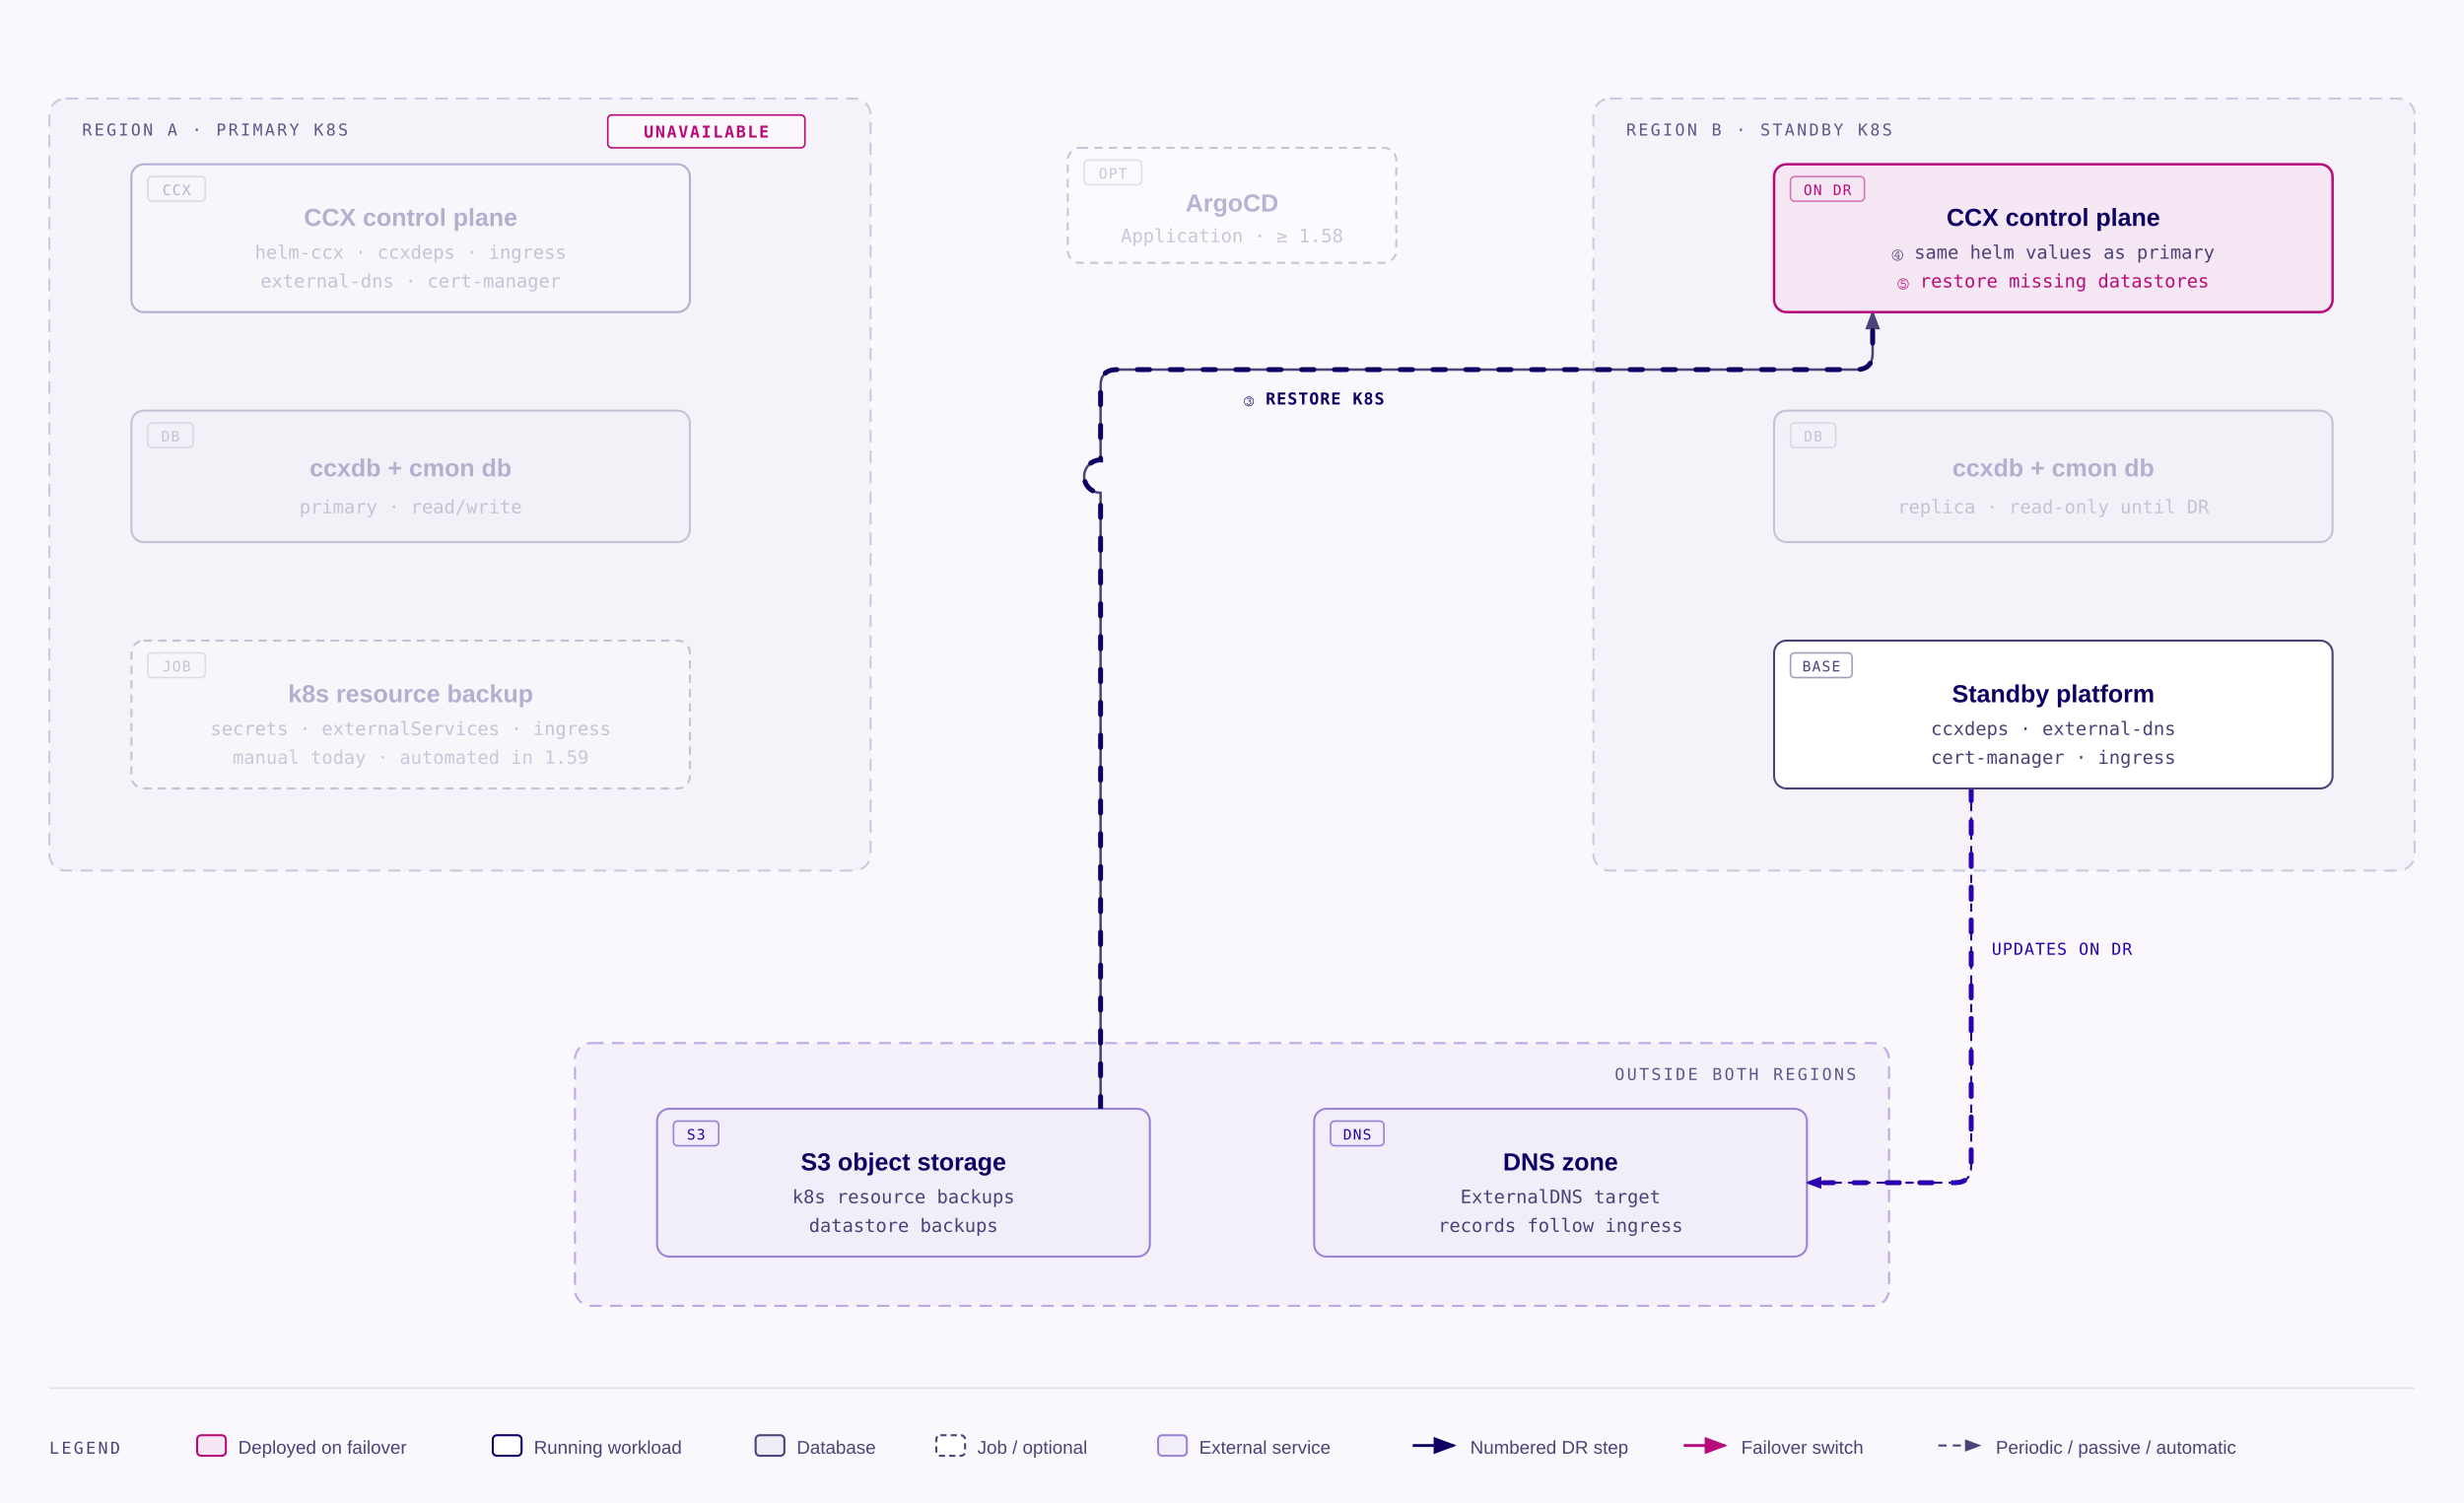
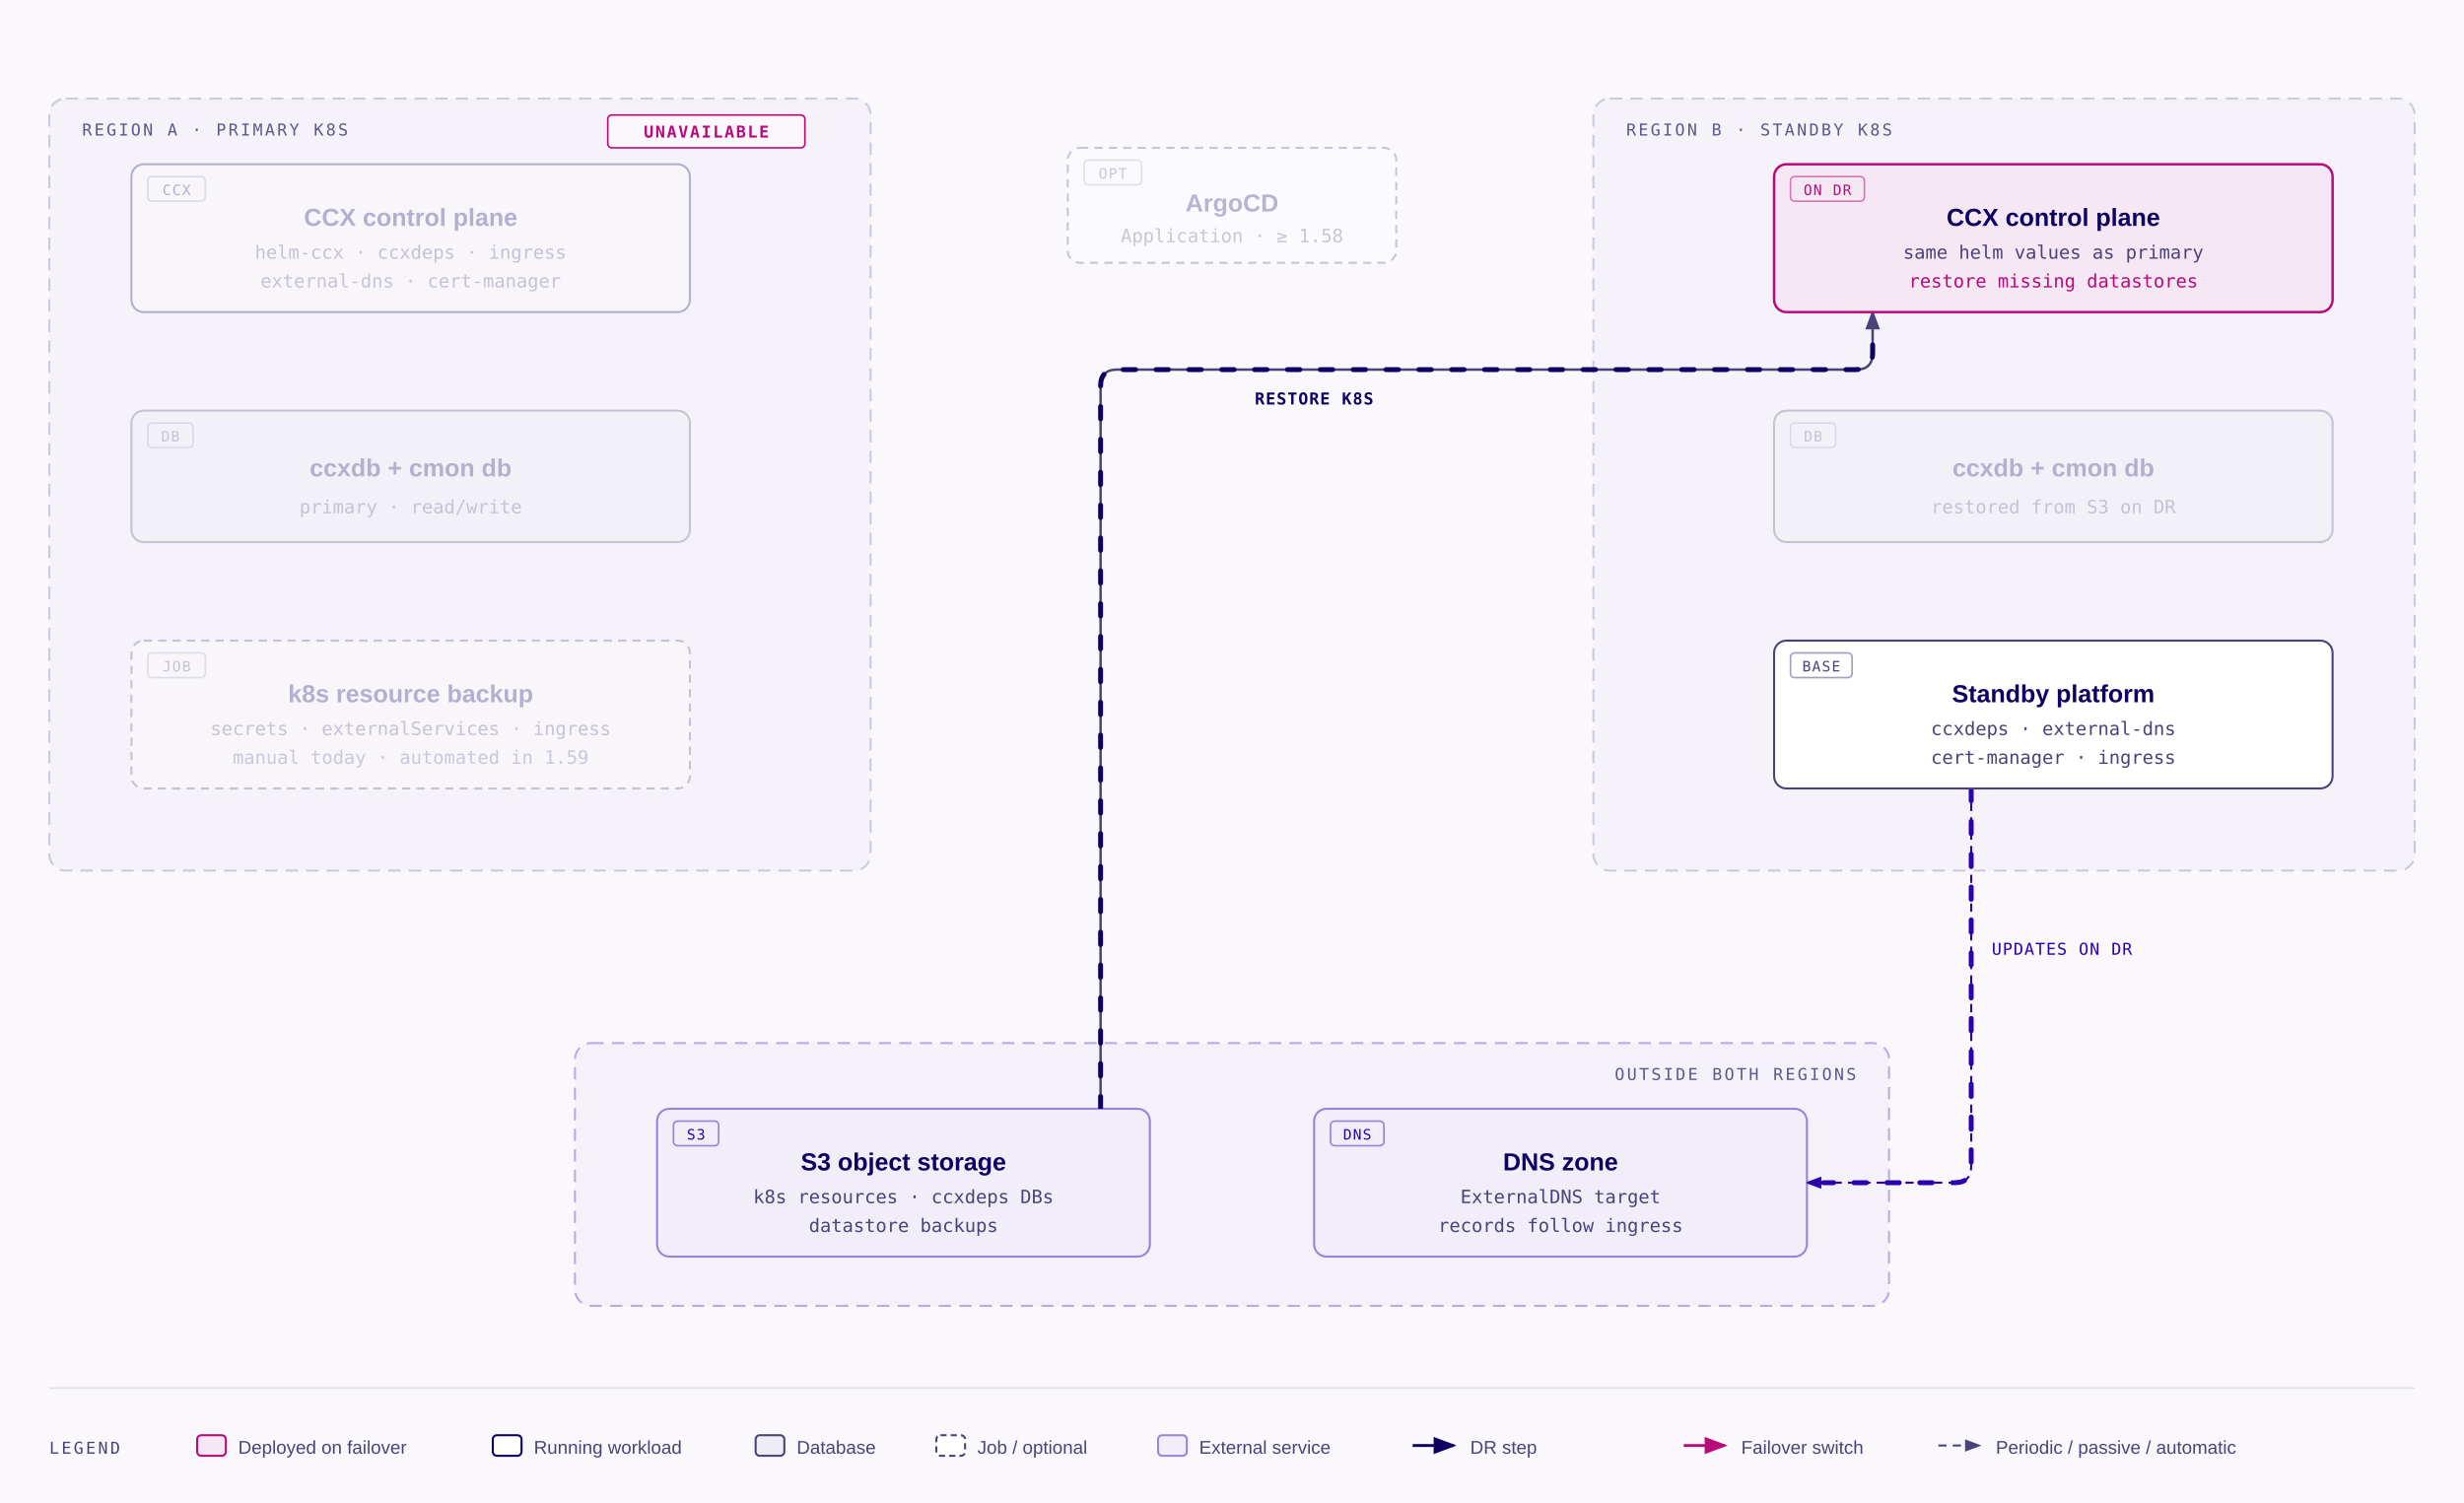
- <svg xmlns="http://www.w3.org/2000/svg" width="1200" height="732" viewBox="0 0 1200 732" role="img" aria-labelledby="dr-step-3-title dr-step-3-desc">
+ <svg xmlns="http://www.w3.org/2000/svg" width="1200" height="732" viewBox="0 0 1200 732" role="img" aria-labelledby="dr-restore-k8s-title dr-restore-k8s-desc">
  <style>
.flow { fill: none; stroke-width: 2.4; stroke-dasharray: 6 10; stroke-linecap: round; opacity: 0; }
@keyframes flow-dash { to { stroke-dashoffset: -96; } }
[data-motion-item] { display: none; }
[data-motion-item][data-step="3"] { display: inline; }
.node { opacity: 0.28; }
.node[data-in~="3"] { opacity: 1; }
.ambient { display: none; }
[data-step="3"] .flow { opacity: 1; animation: flow-dash 3s linear infinite; }
@media (prefers-reduced-motion: reduce) { .flow { animation: none !important; opacity: 0 !important; } }
</style>
  <defs>
    <marker id="arrow" markerWidth="8" markerHeight="6" refX="7" refY="3" orient="auto">
      <polygon points="0 0, 8 3, 0 6" fill="#4b4278" />
    </marker>
    <marker id="arrow-accent" markerWidth="8" markerHeight="6" refX="7" refY="3" orient="auto">
      <polygon points="0 0, 8 3, 0 6" fill="#b80b7b" />
    </marker>
    <marker id="arrow-link" markerWidth="8" markerHeight="6" refX="7" refY="3" orient="auto">
      <polygon points="0 0, 8 3, 0 6" fill="#2b00ad" />
    </marker>
    <marker id="arrow-ink" markerWidth="8" markerHeight="6" refX="7" refY="3" orient="auto">
      <polygon points="0 0, 8 3, 0 6" fill="#0d0062" />
    </marker>
  </defs>
  <rect width="100%" height="100%" fill="#faf8fd" />
  <rect x="24" y="48" width="400" height="376" rx="8" fill="rgba(13,0,98,0.02)" stroke="rgba(13,0,98,0.18)" stroke-width="1" stroke-dasharray="6,4" />
  <text x="40" y="66" fill="#5d5689" font-size="8" font-weight="500" font-family="'Geist Mono', Menlo, Consolas, monospace" letter-spacing="0.14em">REGION A · PRIMARY K8S</text>
  <rect x="776" y="48" width="400" height="376" rx="8" fill="rgba(13,0,98,0.02)" stroke="rgba(13,0,98,0.18)" stroke-width="1" stroke-dasharray="6,4" />
  <text x="792" y="66" fill="#5d5689" font-size="8" font-weight="500" font-family="'Geist Mono', Menlo, Consolas, monospace" letter-spacing="0.14em">REGION B · STANDBY K8S</text>
  <rect x="280" y="508" width="640" height="128" rx="8" fill="rgba(43,0,173,0.03)" stroke="rgba(43,0,173,0.30)" stroke-width="1" stroke-dasharray="6,4" />
  <text x="904" y="526" fill="#5d5689" font-size="8" font-weight="500" font-family="'Geist Mono', Menlo, Consolas, monospace" letter-spacing="0.14em" text-anchor="end">OUTSIDE BOTH REGIONS</text>
  <g class="ambient amb-argo">
    <line x1="520" y1="100" x2="336" y2="100" stroke="#4b4278" stroke-width="1" stroke-dasharray="4,3" marker-end="url(#arrow)" />
    <rect x="392" y="80" width="72" height="12" rx="2" fill="#faf8fd" />
    <text x="428" y="89" fill="#5d5689" font-size="8" font-family="'Geist Mono', Menlo, Consolas, monospace" text-anchor="middle" letter-spacing="0.06em">CURRENT DEST</text>
  </g>
  <g class="ambient amb-dns">
    <path d="M 64,136 H 48 Q 40,136 40,144 V 636 Q 40,644 48,644 H 752 Q 760,644 760,636 V 612" fill="none" stroke="#2b00ad" stroke-width="1" stroke-dasharray="4,3" marker-end="url(#arrow-link)" />
    <rect x="100" y="624" width="64" height="12" rx="2" fill="#faf8fd" />
    <text x="132" y="633" fill="#2b00ad" font-size="8" font-family="'Geist Mono', Menlo, Consolas, monospace" text-anchor="middle" letter-spacing="0.06em">DNS RECORDS</text>
  </g>
  <g data-motion-item="" data-step="1" aria-label="Step 1: ccxdb and cmon db replicate from the primary to the standby cluster">
    <line x1="336" y1="232" x2="864" y2="232" stroke="#0d0062" stroke-width="1.4" marker-end="url(#arrow-ink)" />
    <path class="flow" data-motion-decorative="" aria-hidden="true" focusable="false" d="M 336,232 H 856" stroke="#0d0062" />
    <rect x="560" y="212" width="80" height="12" rx="2" fill="#faf8fd" />
-     <text x="600" y="221" fill="#0d0062" font-size="8" font-weight="600" font-family="'Geist Mono', Menlo, Consolas, monospace" text-anchor="middle" letter-spacing="0.06em">① REPLICATION</text>
+     <text x="600" y="221" fill="#0d0062" font-size="8" font-weight="600" font-family="'Geist Mono', Menlo, Consolas, monospace" text-anchor="middle" letter-spacing="0.06em">REPLICATION</text>
  </g>
  <g data-motion-item="" data-step="2" aria-label="Step 2: the k8s resource backup job and datastore backups write to S3">
    <path d="M 200,384 V 568 Q 200,576 208,576 H 320" fill="none" stroke="#4b4278" stroke-width="1.2" marker-end="url(#arrow)" />
    <path class="flow" data-motion-decorative="" aria-hidden="true" focusable="false" d="M 200,384 V 568 Q 200,576 208,576 H 312" stroke="#0d0062" />
    <rect x="208" y="456" width="68" height="12" rx="2" fill="#faf8fd" />
-     <text x="210" y="465" fill="#0d0062" font-size="8" font-weight="600" font-family="'Geist Mono', Menlo, Consolas, monospace" letter-spacing="0.06em">② RESOURCES</text>
-     <path d="M 336,136 H 368 Q 376,136 376,144 V 224 a 8,8 0 0,0 0,16 V 540" fill="none" stroke="#4b4278" stroke-width="1" stroke-dasharray="4,3" marker-end="url(#arrow)" />
-     <path class="flow" data-motion-decorative="" aria-hidden="true" focusable="false" d="M 336,136 H 368 Q 376,136 376,144 V 224 a 8,8 0 0,0 0,16 V 532" stroke="#0d0062" />
+     <text x="210" y="465" fill="#0d0062" font-size="8" font-weight="600" font-family="'Geist Mono', Menlo, Consolas, monospace" letter-spacing="0.06em">RESOURCES</text>
+     <path d="M 336,136 H 368 Q 376,136 376,144 V 540" fill="none" stroke="#4b4278" stroke-width="1" stroke-dasharray="4,3" marker-end="url(#arrow)" />
+     <path class="flow" data-motion-decorative="" aria-hidden="true" focusable="false" d="M 336,136 H 368 Q 376,136 376,144 V 532" stroke="#0d0062" />
    <rect x="384" y="456" width="60" height="12" rx="2" fill="#faf8fd" />
    <text x="386" y="465" fill="#5d5689" font-size="8" font-family="'Geist Mono', Menlo, Consolas, monospace" letter-spacing="0.06em">DB BACKUPS</text>
  </g>
  <g data-motion-item="" data-step="3" aria-label="Step 3: on DR, restore k8s resources from S3 into the standby; its ExternalDNS updates the DNS zone">
-     <path d="M 536,540 V 240 a 8,8 0 0,1 0,-16 V 188 Q 536,180 544,180 H 904 Q 912,180 912,172 V 152" fill="none" stroke="#4b4278" stroke-width="1.2" marker-end="url(#arrow)" />
-     <path class="flow" data-motion-decorative="" aria-hidden="true" focusable="false" d="M 536,540 V 240 a 8,8 0 0,1 0,-16 V 188 Q 536,180 544,180 H 904 Q 912,180 912,172 V 160" stroke="#0d0062" />
+     <path d="M 536,540 V 188 Q 536,180 544,180 H 904 Q 912,180 912,172 V 152" fill="none" stroke="#4b4278" stroke-width="1.2" marker-end="url(#arrow)" />
+     <path class="flow" data-motion-decorative="" aria-hidden="true" focusable="false" d="M 536,540 V 188 Q 536,180 544,180 H 904 Q 912,180 912,172 V 160" stroke="#0d0062" />
    <rect x="596" y="188" width="88" height="12" rx="2" fill="#faf8fd" />
-     <text x="640" y="197" fill="#0d0062" font-size="8" font-weight="600" font-family="'Geist Mono', Menlo, Consolas, monospace" text-anchor="middle" letter-spacing="0.06em">③ RESTORE K8S</text>
+     <text x="640" y="197" fill="#0d0062" font-size="8" font-weight="600" font-family="'Geist Mono', Menlo, Consolas, monospace" text-anchor="middle" letter-spacing="0.06em">RESTORE K8S</text>
    <path d="M 960,384 V 568 Q 960,576 952,576 H 880" fill="none" stroke="#2b00ad" stroke-width="1" stroke-dasharray="4,3" marker-end="url(#arrow-link)" />
    <path class="flow" data-motion-decorative="" aria-hidden="true" focusable="false" d="M 960,384 V 568 Q 960,576 952,576 H 888" stroke="#2b00ad" />
    <rect x="968" y="456" width="84" height="12" rx="2" fill="#faf8fd" />
    <text x="970" y="465" fill="#2b00ad" font-size="8" font-family="'Geist Mono', Menlo, Consolas, monospace" letter-spacing="0.06em">UPDATES ON DR</text>
  </g>
  <g data-motion-item="" data-step="4" aria-label="Step 4: deploy CCX to the standby with the same values, or switch the ArgoCD destination">
    <line x1="680" y1="100" x2="864" y2="100" stroke="#b80b7b" stroke-width="1.4" marker-end="url(#arrow-accent)" />
    <path class="flow" data-motion-decorative="" aria-hidden="true" focusable="false" d="M 680,100 H 856" stroke="#b80b7b" />
    <rect x="736" y="80" width="72" height="12" rx="2" fill="#faf8fd" />
-     <text x="772" y="89" fill="#b80b7b" font-size="8" font-weight="600" font-family="'Geist Mono', Menlo, Consolas, monospace" text-anchor="middle" letter-spacing="0.06em">④ NEW DEST</text>
+     <text x="772" y="89" fill="#b80b7b" font-size="8" font-weight="600" font-family="'Geist Mono', Menlo, Consolas, monospace" text-anchor="middle" letter-spacing="0.06em">NEW DEST</text>
  </g>
  <g data-motion-item="" data-step="5" aria-label="Step 5: restore any missing datastores from their S3 backups">
-     <path d="M 512,540 V 240 a 8,8 0 0,1 0,-16 V 176 Q 512,168 520,168 H 880 Q 888,168 888,160 V 152" fill="none" stroke="#4b4278" stroke-width="1.2" marker-end="url(#arrow)" />
-     <path class="flow" data-motion-decorative="" aria-hidden="true" focusable="false" d="M 512,540 V 240 a 8,8 0 0,1 0,-16 V 176 Q 512,168 520,168 H 880 Q 888,168 888,160 V 156" stroke="#0d0062" />
+     <path d="M 512,540 V 176 Q 512,168 520,168 H 880 Q 888,168 888,160 V 152" fill="none" stroke="#4b4278" stroke-width="1.2" marker-end="url(#arrow)" />
+     <path class="flow" data-motion-decorative="" aria-hidden="true" focusable="false" d="M 512,540 V 176 Q 512,168 520,168 H 880 Q 888,168 888,160 V 156" stroke="#0d0062" />
    <rect x="676" y="148" width="88" height="12" rx="2" fill="#faf8fd" />
-     <text x="720" y="157" fill="#0d0062" font-size="8" font-weight="600" font-family="'Geist Mono', Menlo, Consolas, monospace" text-anchor="middle" letter-spacing="0.06em">⑤ RESTORE DBS</text>
+     <text x="720" y="157" fill="#0d0062" font-size="8" font-weight="600" font-family="'Geist Mono', Menlo, Consolas, monospace" text-anchor="middle" letter-spacing="0.06em">RESTORE DBS</text>
  </g>
  <g class="node" data-in="2">
    <rect x="64" y="80" width="272" height="72" rx="6" fill="#faf8fd" />
    <rect x="64" y="80" width="272" height="72" rx="6" fill="#ffffff" stroke="#0d0062" stroke-width="1" />
    <rect x="72" y="86" width="28" height="12" rx="2" fill="transparent" stroke="rgba(13,0,98,0.40)" stroke-width="0.8" />
    <text x="86" y="95" fill="#0d0062" font-size="7" font-family="'Geist Mono', Menlo, Consolas, monospace" text-anchor="middle" letter-spacing="0.08em">CCX</text>
    <text x="200" y="110" fill="#0d0062" font-size="12" font-weight="600" font-family="'Rubik', 'Helvetica Neue', Arial, sans-serif" text-anchor="middle">CCX control plane</text>
    <text x="200" y="126" fill="#4b4278" font-size="9" font-family="'Geist Mono', Menlo, Consolas, monospace" text-anchor="middle">helm-ccx · ccxdeps · ingress</text>
    <text x="200" y="140" fill="#4b4278" font-size="9" font-family="'Geist Mono', Menlo, Consolas, monospace" text-anchor="middle">external-dns · cert-manager</text>
  </g>
  <g class="node" data-in="1">
    <rect x="64" y="200" width="272" height="64" rx="6" fill="#faf8fd" />
    <rect x="64" y="200" width="272" height="64" rx="6" fill="rgba(13,0,98,0.05)" stroke="#4b4278" stroke-width="1" />
    <rect x="72" y="206" width="22" height="12" rx="2" fill="transparent" stroke="rgba(75,66,120,0.50)" stroke-width="0.8" />
    <text x="83" y="215" fill="#4b4278" font-size="7" font-family="'Geist Mono', Menlo, Consolas, monospace" text-anchor="middle" letter-spacing="0.08em">DB</text>
    <text x="200" y="232" fill="#0d0062" font-size="12" font-weight="600" font-family="'Rubik', 'Helvetica Neue', Arial, sans-serif" text-anchor="middle">ccxdb + cmon db</text>
    <text x="200" y="250" fill="#4b4278" font-size="9" font-family="'Geist Mono', Menlo, Consolas, monospace" text-anchor="middle">primary · read/write</text>
  </g>
  <g class="node" data-in="2">
    <rect x="64" y="312" width="272" height="72" rx="6" fill="#faf8fd" />
    <rect x="64" y="312" width="272" height="72" rx="6" fill="#ffffff" stroke="#4b4278" stroke-width="1" stroke-dasharray="4,3" />
    <rect x="72" y="318" width="28" height="12" rx="2" fill="transparent" stroke="rgba(75,66,120,0.50)" stroke-width="0.8" />
    <text x="86" y="327" fill="#4b4278" font-size="7" font-family="'Geist Mono', Menlo, Consolas, monospace" text-anchor="middle" letter-spacing="0.08em">JOB</text>
    <text x="200" y="342" fill="#0d0062" font-size="12" font-weight="600" font-family="'Rubik', 'Helvetica Neue', Arial, sans-serif" text-anchor="middle">k8s resource backup</text>
    <text x="200" y="358" fill="#4b4278" font-size="9" font-family="'Geist Mono', Menlo, Consolas, monospace" text-anchor="middle">secrets · externalServices · ingress</text>
    <text x="200" y="372" fill="#5d5689" font-size="9" font-family="'Geist Mono', Menlo, Consolas, monospace" text-anchor="middle">manual today · automated in 1.59</text>
  </g>
  <g class="node" data-in="4">
    <rect x="520" y="72" width="160" height="56" rx="6" fill="#faf8fd" />
    <rect x="520" y="72" width="160" height="56" rx="6" fill="#ffffff" stroke="#4b4278" stroke-width="1" stroke-dasharray="4,3" />
    <rect x="528" y="78" width="28" height="12" rx="2" fill="transparent" stroke="rgba(75,66,120,0.50)" stroke-width="0.8" />
    <text x="542" y="87" fill="#4b4278" font-size="7" font-family="'Geist Mono', Menlo, Consolas, monospace" text-anchor="middle" letter-spacing="0.08em">OPT</text>
    <text x="600" y="103" fill="#0d0062" font-size="12" font-weight="600" font-family="'Rubik', 'Helvetica Neue', Arial, sans-serif" text-anchor="middle">ArgoCD</text>
    <text x="600" y="118" fill="#4b4278" font-size="9" font-family="'Geist Mono', Menlo, Consolas, monospace" text-anchor="middle">Application · ≥ 1.58</text>
  </g>
  <g class="node" data-in="3 4 5">
    <rect x="864" y="80" width="272" height="72" rx="6" fill="#faf8fd" />
    <rect x="864" y="80" width="272" height="72" rx="6" fill="rgba(184,11,123,0.07)" stroke="#b80b7b" stroke-width="1.2" />
    <rect x="872" y="86" width="36" height="12" rx="2" fill="transparent" stroke="rgba(184,11,123,0.50)" stroke-width="0.8" />
    <text x="890" y="95" fill="#b80b7b" font-size="7" font-family="'Geist Mono', Menlo, Consolas, monospace" text-anchor="middle" letter-spacing="0.08em">ON DR</text>
    <text x="1000" y="110" fill="#0d0062" font-size="12" font-weight="600" font-family="'Rubik', 'Helvetica Neue', Arial, sans-serif" text-anchor="middle">CCX control plane</text>
-     <text x="1000" y="126" fill="#4b4278" font-size="9" font-family="'Geist Mono', Menlo, Consolas, monospace" text-anchor="middle">④ same helm values as primary</text>
-     <text x="1000" y="140" fill="#b80b7b" font-size="9" font-family="'Geist Mono', Menlo, Consolas, monospace" text-anchor="middle">⑤ restore missing datastores</text>
+     <text x="1000" y="126" fill="#4b4278" font-size="9" font-family="'Geist Mono', Menlo, Consolas, monospace" text-anchor="middle">same helm values as primary</text>
+     <text x="1000" y="140" fill="#b80b7b" font-size="9" font-family="'Geist Mono', Menlo, Consolas, monospace" text-anchor="middle">restore missing datastores</text>
  </g>
  <g class="node" data-in="1">
    <rect x="864" y="200" width="272" height="64" rx="6" fill="#faf8fd" />
    <rect x="864" y="200" width="272" height="64" rx="6" fill="rgba(13,0,98,0.05)" stroke="#4b4278" stroke-width="1" />
    <rect x="872" y="206" width="22" height="12" rx="2" fill="transparent" stroke="rgba(75,66,120,0.50)" stroke-width="0.8" />
    <text x="883" y="215" fill="#4b4278" font-size="7" font-family="'Geist Mono', Menlo, Consolas, monospace" text-anchor="middle" letter-spacing="0.08em">DB</text>
    <text x="1000" y="232" fill="#0d0062" font-size="12" font-weight="600" font-family="'Rubik', 'Helvetica Neue', Arial, sans-serif" text-anchor="middle">ccxdb + cmon db</text>
-     <text x="1000" y="250" fill="#4b4278" font-size="9" font-family="'Geist Mono', Menlo, Consolas, monospace" text-anchor="middle">replica · read-only until DR</text>
+     <text x="1000" y="250" fill="#4b4278" font-size="9" font-family="'Geist Mono', Menlo, Consolas, monospace" text-anchor="middle">restored from S3 on DR</text>
  </g>
  <g class="node" data-in="3">
    <rect x="864" y="312" width="272" height="72" rx="6" fill="#faf8fd" />
    <rect x="864" y="312" width="272" height="72" rx="6" fill="#ffffff" stroke="#4b4278" stroke-width="1" />
    <rect x="872" y="318" width="30" height="12" rx="2" fill="transparent" stroke="rgba(75,66,120,0.50)" stroke-width="0.8" />
    <text x="887" y="327" fill="#4b4278" font-size="7" font-family="'Geist Mono', Menlo, Consolas, monospace" text-anchor="middle" letter-spacing="0.08em">BASE</text>
    <text x="1000" y="342" fill="#0d0062" font-size="12" font-weight="600" font-family="'Rubik', 'Helvetica Neue', Arial, sans-serif" text-anchor="middle">Standby platform</text>
    <text x="1000" y="358" fill="#4b4278" font-size="9" font-family="'Geist Mono', Menlo, Consolas, monospace" text-anchor="middle">ccxdeps · external-dns</text>
    <text x="1000" y="372" fill="#4b4278" font-size="9" font-family="'Geist Mono', Menlo, Consolas, monospace" text-anchor="middle">cert-manager · ingress</text>
  </g>
  <g class="node" data-in="2 3 5">
    <rect x="320" y="540" width="240" height="72" rx="6" fill="#faf8fd" />
    <rect x="320" y="540" width="240" height="72" rx="6" fill="rgba(43,0,173,0.04)" stroke="rgba(43,0,173,0.45)" stroke-width="1" />
    <rect x="328" y="546" width="22" height="12" rx="2" fill="transparent" stroke="rgba(43,0,173,0.45)" stroke-width="0.8" />
    <text x="339" y="555" fill="#2b00ad" font-size="7" font-family="'Geist Mono', Menlo, Consolas, monospace" text-anchor="middle" letter-spacing="0.08em">S3</text>
    <text x="440" y="570" fill="#0d0062" font-size="12" font-weight="600" font-family="'Rubik', 'Helvetica Neue', Arial, sans-serif" text-anchor="middle">S3 object storage</text>
-     <text x="440" y="586" fill="#4b4278" font-size="9" font-family="'Geist Mono', Menlo, Consolas, monospace" text-anchor="middle">k8s resource backups</text>
+     <text x="440" y="586" fill="#4b4278" font-size="9" font-family="'Geist Mono', Menlo, Consolas, monospace" text-anchor="middle">k8s resources · ccxdeps DBs</text>
    <text x="440" y="600" fill="#4b4278" font-size="9" font-family="'Geist Mono', Menlo, Consolas, monospace" text-anchor="middle">datastore backups</text>
  </g>
  <g class="node" data-in="3">
    <rect x="640" y="540" width="240" height="72" rx="6" fill="#faf8fd" />
    <rect x="640" y="540" width="240" height="72" rx="6" fill="rgba(43,0,173,0.04)" stroke="rgba(43,0,173,0.45)" stroke-width="1" />
    <rect x="648" y="546" width="26" height="12" rx="2" fill="transparent" stroke="rgba(43,0,173,0.45)" stroke-width="0.8" />
    <text x="661" y="555" fill="#2b00ad" font-size="7" font-family="'Geist Mono', Menlo, Consolas, monospace" text-anchor="middle" letter-spacing="0.08em">DNS</text>
    <text x="760" y="570" fill="#0d0062" font-size="12" font-weight="600" font-family="'Rubik', 'Helvetica Neue', Arial, sans-serif" text-anchor="middle">DNS zone</text>
    <text x="760" y="586" fill="#4b4278" font-size="9" font-family="'Geist Mono', Menlo, Consolas, monospace" text-anchor="middle">ExternalDNS target</text>
    <text x="760" y="600" fill="#4b4278" font-size="9" font-family="'Geist Mono', Menlo, Consolas, monospace" text-anchor="middle">records follow ingress</text>
  </g>
  <line x1="24" y1="676" x2="1176" y2="676" stroke="rgba(13,0,98,0.10)" stroke-width="0.8" />
  <text x="24" y="708" fill="#4b4278" font-size="8" font-family="'Geist Mono', Menlo, Consolas, monospace" letter-spacing="0.14em">LEGEND</text>
  <rect x="96" y="699" width="14" height="10" rx="2" fill="rgba(184,11,123,0.07)" stroke="#b80b7b" stroke-width="1" />
  <text x="116" y="708" fill="#4b4278" font-size="9" font-family="'Rubik', 'Helvetica Neue', Arial, sans-serif">Deployed on failover</text>
  <rect x="240" y="699" width="14" height="10" rx="2" fill="#ffffff" stroke="#0d0062" stroke-width="1" />
  <text x="260" y="708" fill="#4b4278" font-size="9" font-family="'Rubik', 'Helvetica Neue', Arial, sans-serif">Running workload</text>
  <rect x="368" y="699" width="14" height="10" rx="2" fill="rgba(13,0,98,0.05)" stroke="#4b4278" stroke-width="1" />
  <text x="388" y="708" fill="#4b4278" font-size="9" font-family="'Rubik', 'Helvetica Neue', Arial, sans-serif">Database</text>
  <rect x="456" y="699" width="14" height="10" rx="2" fill="#ffffff" stroke="#4b4278" stroke-width="1" stroke-dasharray="3,2" />
  <text x="476" y="708" fill="#4b4278" font-size="9" font-family="'Rubik', 'Helvetica Neue', Arial, sans-serif">Job / optional</text>
  <rect x="564" y="699" width="14" height="10" rx="2" fill="rgba(43,0,173,0.04)" stroke="rgba(43,0,173,0.45)" stroke-width="1" />
  <text x="584" y="708" fill="#4b4278" font-size="9" font-family="'Rubik', 'Helvetica Neue', Arial, sans-serif">External service</text>
  <line x1="688" y1="704" x2="708" y2="704" stroke="#0d0062" stroke-width="1.4" marker-end="url(#arrow-ink)" />
-   <text x="716" y="708" fill="#4b4278" font-size="9" font-family="'Rubik', 'Helvetica Neue', Arial, sans-serif">Numbered DR step</text>
+   <text x="716" y="708" fill="#4b4278" font-size="9" font-family="'Rubik', 'Helvetica Neue', Arial, sans-serif">DR step</text>
  <line x1="820" y1="704" x2="840" y2="704" stroke="#b80b7b" stroke-width="1.4" marker-end="url(#arrow-accent)" />
  <text x="848" y="708" fill="#4b4278" font-size="9" font-family="'Rubik', 'Helvetica Neue', Arial, sans-serif">Failover switch</text>
  <line x1="944" y1="704" x2="964" y2="704" stroke="#4b4278" stroke-width="1" stroke-dasharray="4,3" marker-end="url(#arrow)" />
  <text x="972" y="708" fill="#4b4278" font-size="9" font-family="'Rubik', 'Helvetica Neue', Arial, sans-serif">Periodic / passive / automatic</text>
  <rect x="296" y="56" width="96" height="16" rx="2" fill="#faf8fd" stroke="#b80b7b" stroke-width="0.8" />
  <text x="344" y="67" fill="#b80b7b" font-size="8" font-weight="600" font-family="'Geist Mono', Menlo, Consolas, monospace" text-anchor="middle" letter-spacing="0.1em">UNAVAILABLE</text>
</svg>
